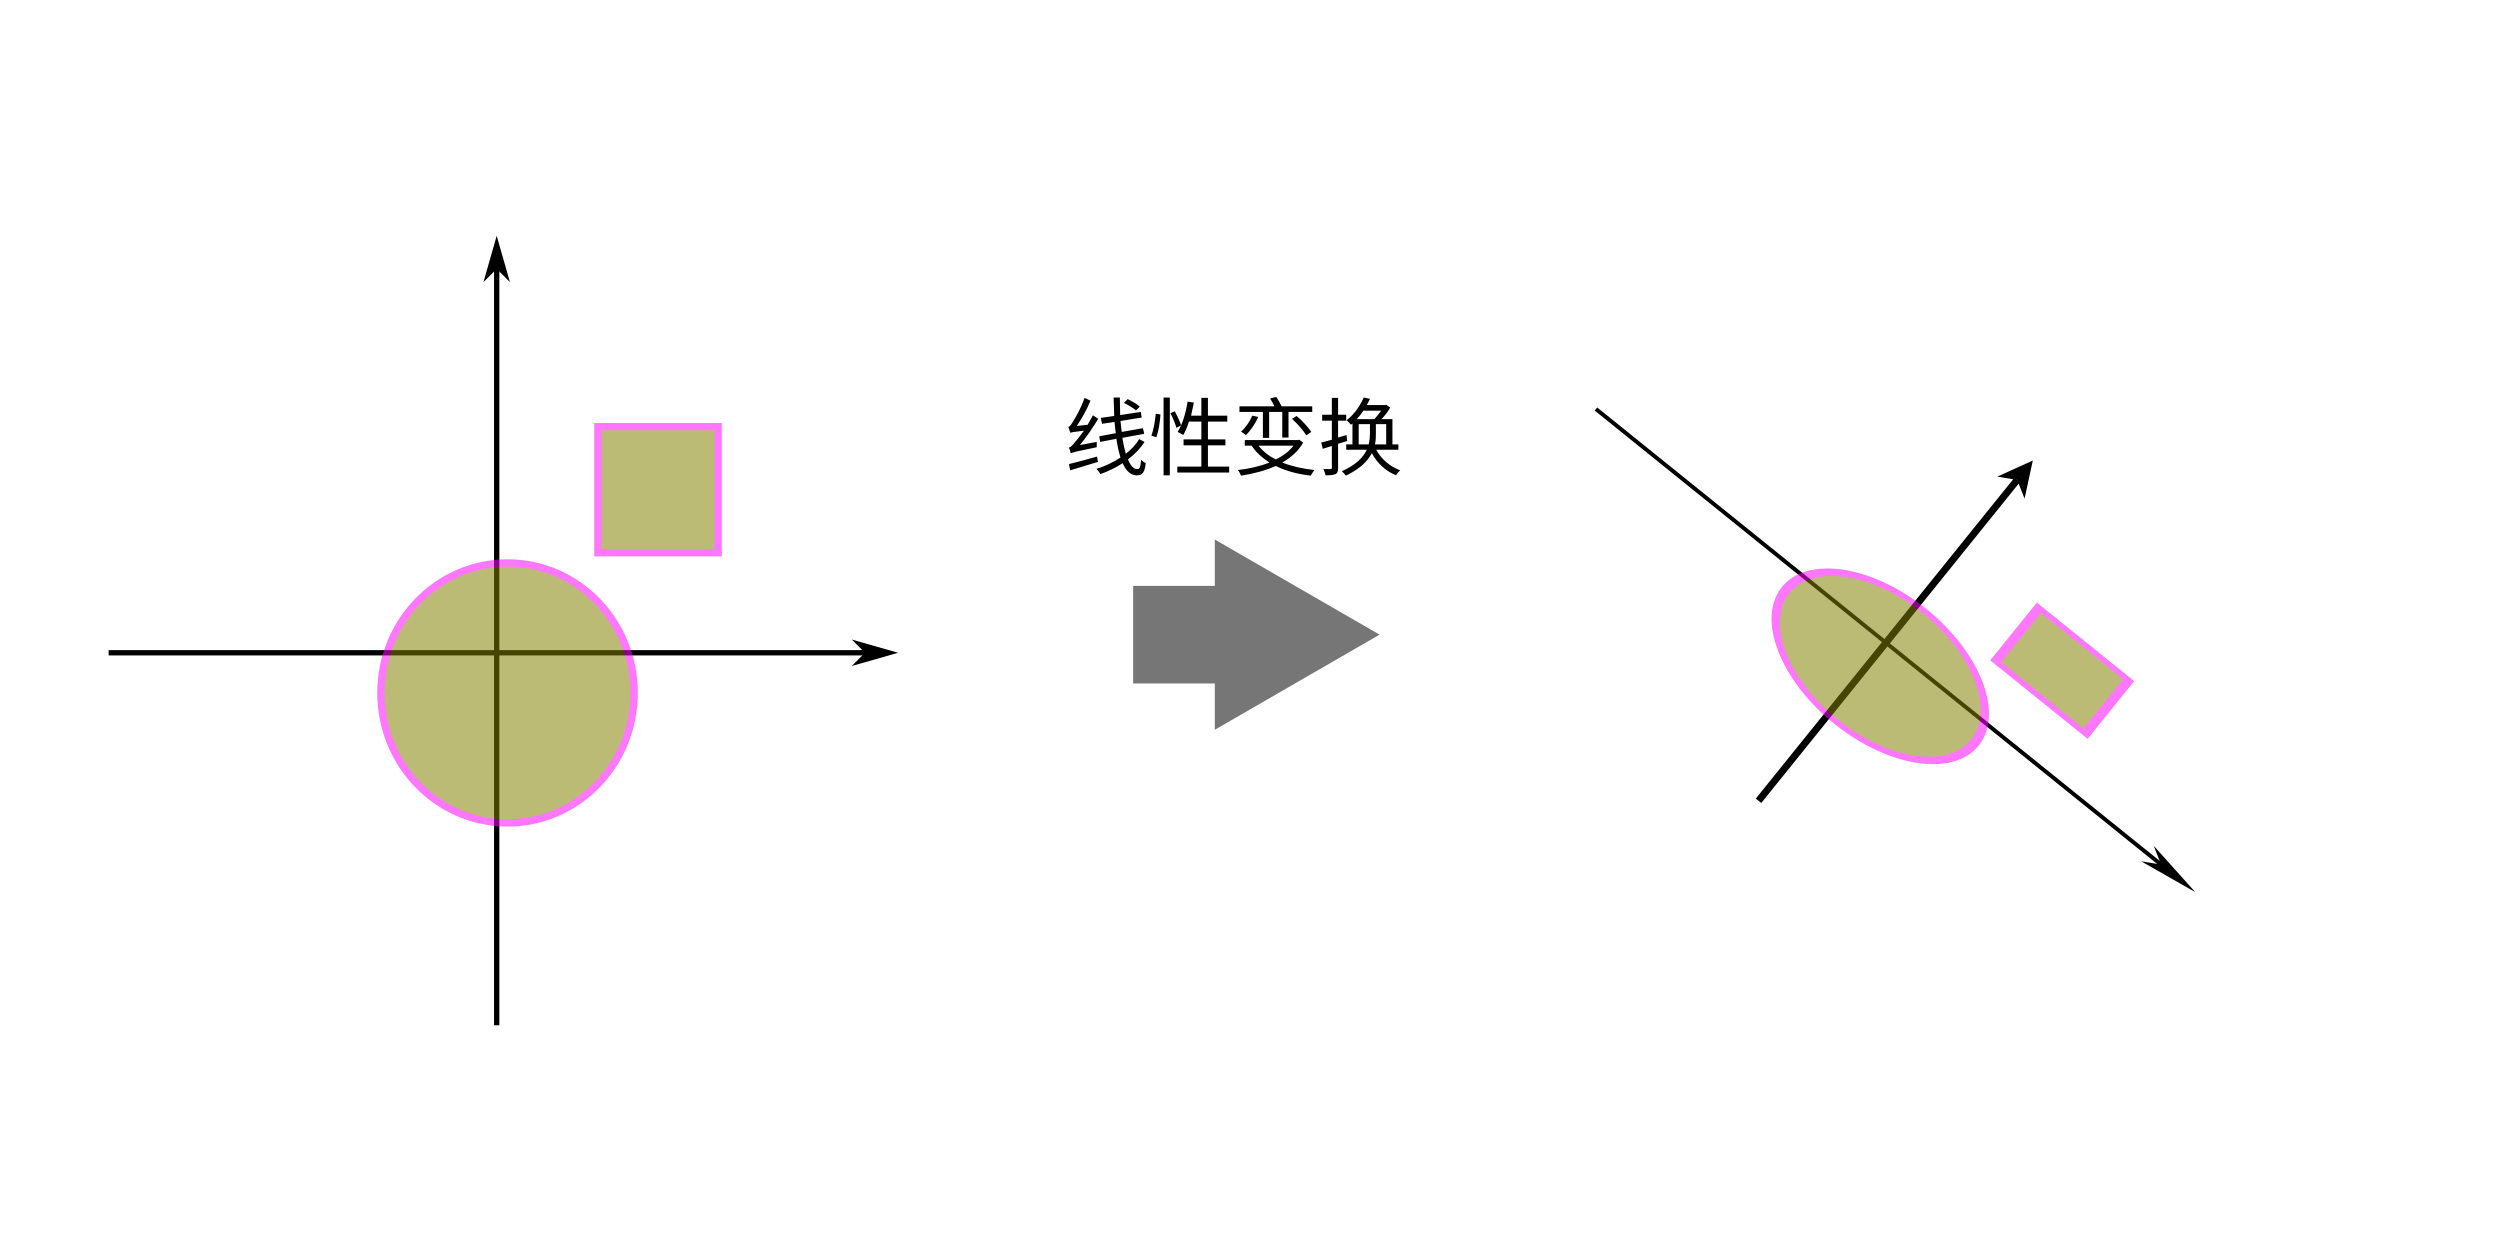
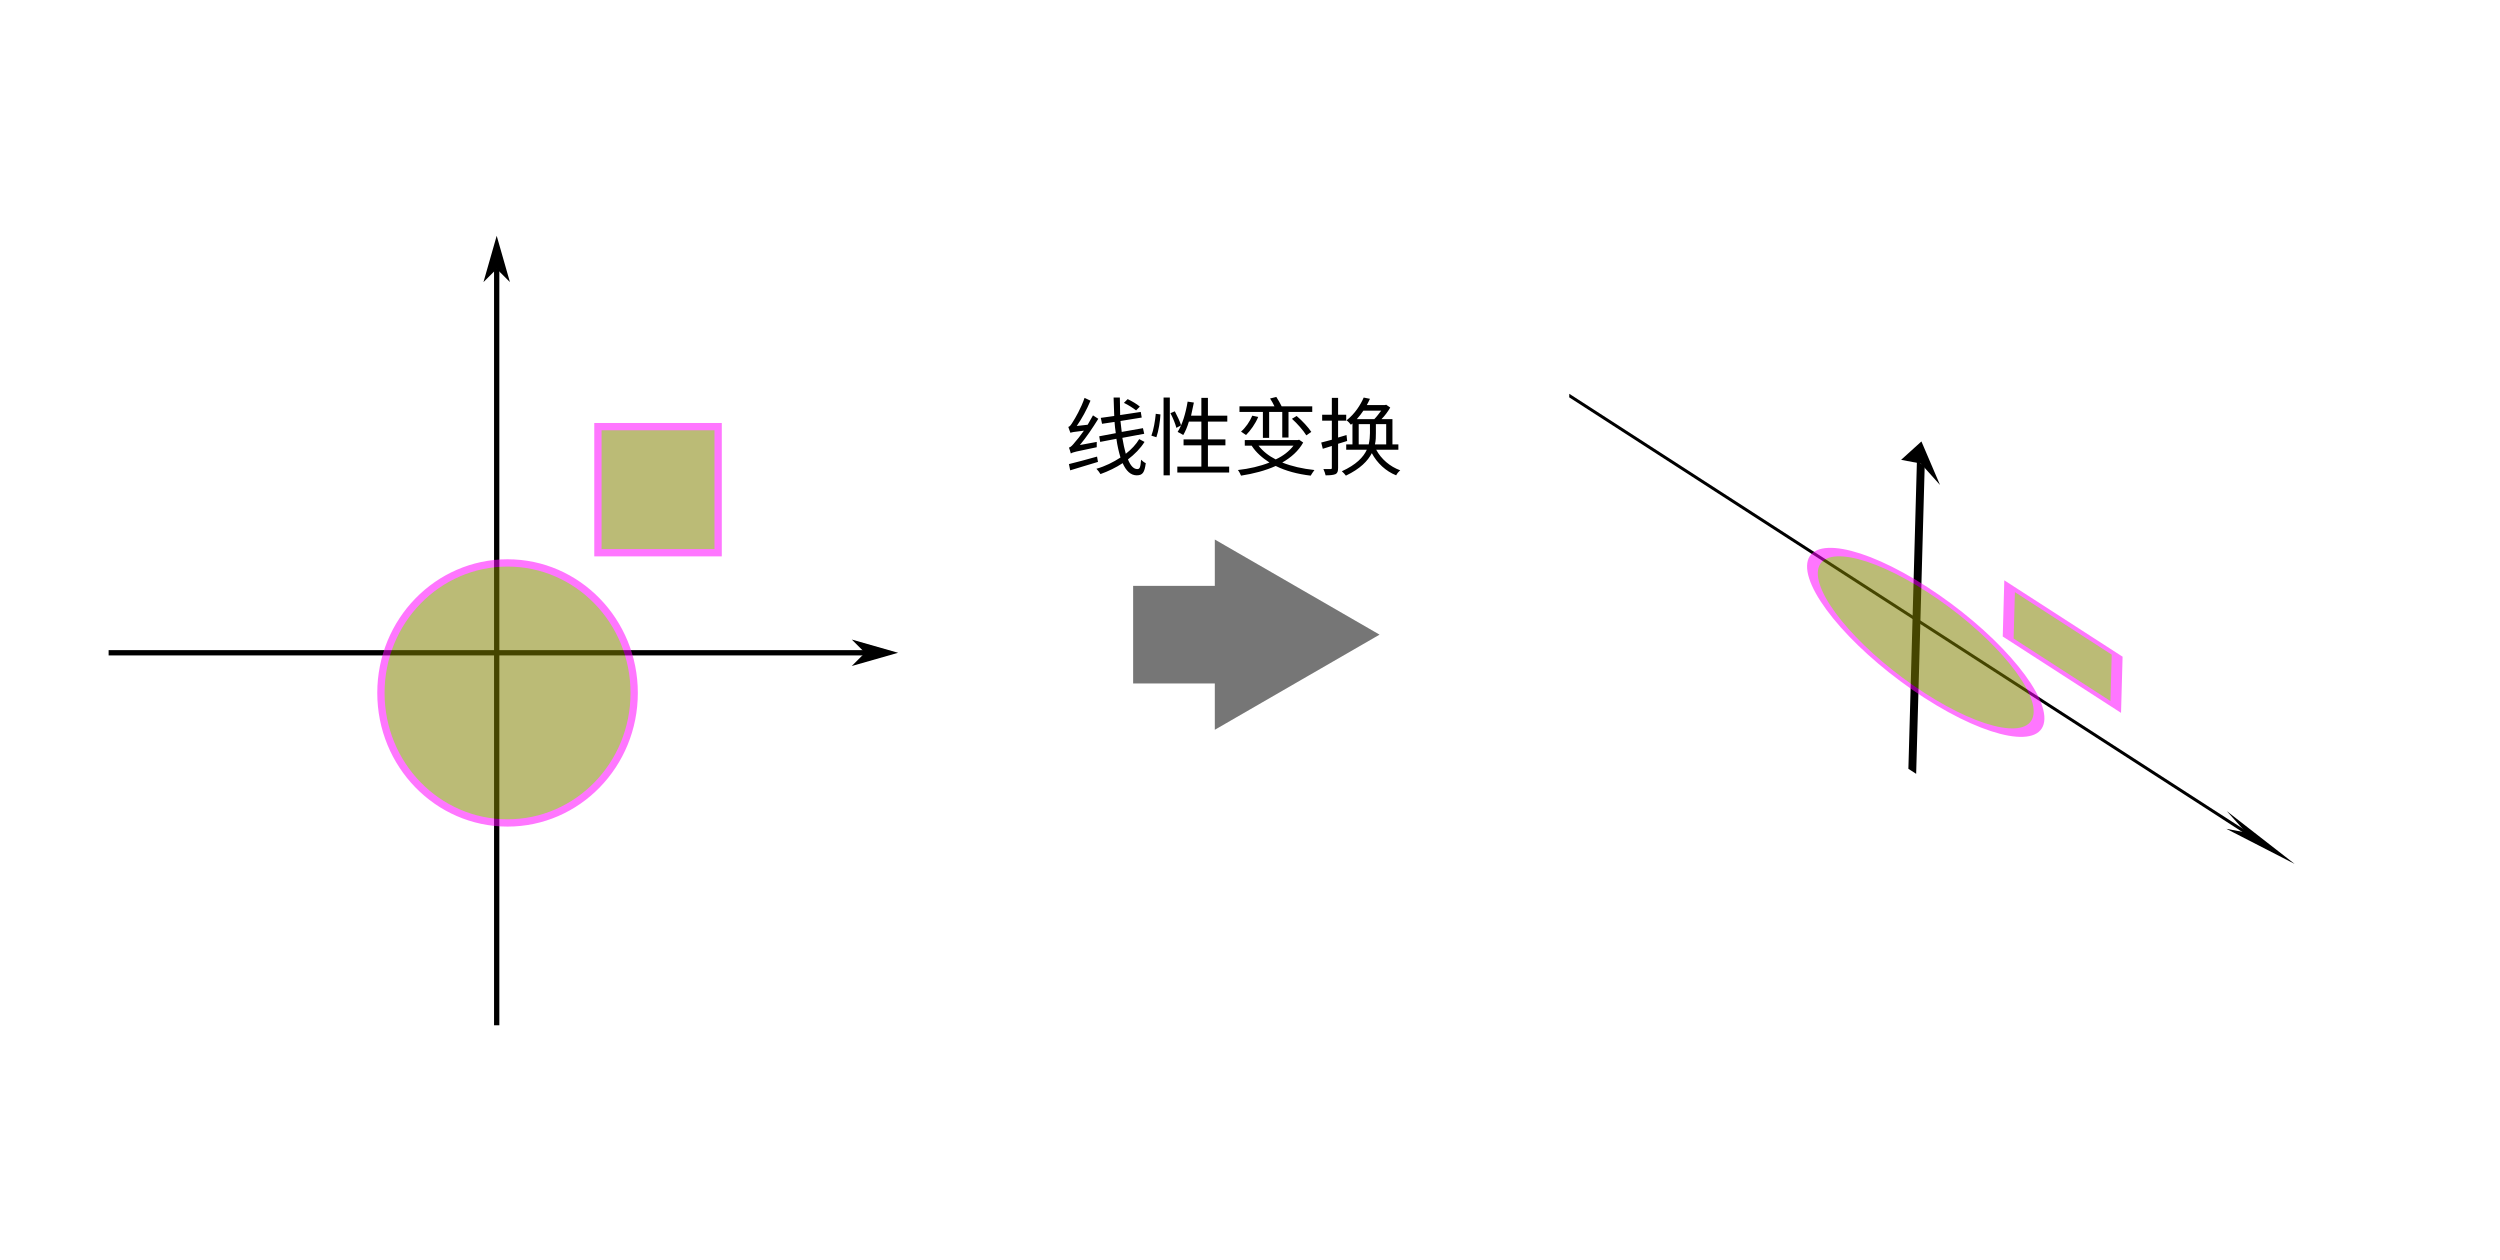
<svg xmlns="http://www.w3.org/2000/svg" width="125.066mm" height="63.024mm" viewBox="0 0 125.066 63.024" version="1.1" id="svg5">
  <defs id="defs2">
    <marker style="overflow:visible" id="Arrow1L" refX="0" refY="0" orient="auto-start-reverse" markerWidth="8.75" markerHeight="5" viewBox="0 0 8.75 5" preserveAspectRatio="xMidYMid">
      <path style="fill:context-stroke;fill-rule:evenodd;stroke:none" d="M 0,0 5,-5 -12.5,0 5,5 Z" id="arrow1L" transform="scale(-0.5)" />
    </marker>
    <marker style="overflow:visible" id="Arrow1L-36" refX="0" refY="0" orient="auto-start-reverse" markerWidth="8.75" markerHeight="5" viewBox="0 0 8.75 5" preserveAspectRatio="xMidYMid">
      <path style="fill:context-stroke;fill-rule:evenodd;stroke:none" d="M 0,0 5,-5 -12.5,0 5,5 Z" id="arrow1L-75" transform="scale(-0.5)" />
    </marker>
    <marker style="overflow:visible" id="Arrow1L-5" refX="0" refY="0" orient="auto-start-reverse" markerWidth="8.75" markerHeight="5" viewBox="0 0 8.75 5" preserveAspectRatio="xMidYMid">
      <path style="fill:context-stroke;fill-rule:evenodd;stroke:none" d="M 0,0 5,-5 -12.5,0 5,5 Z" id="arrow1L-6" transform="scale(-0.5)" />
    </marker>
    <marker style="overflow:visible" id="Arrow1L-36-2" refX="0" refY="0" orient="auto-start-reverse" markerWidth="8.75" markerHeight="5" viewBox="0 0 8.75 5" preserveAspectRatio="xMidYMid">
      <path style="fill:context-stroke;fill-rule:evenodd;stroke:none" d="M 0,0 5,-5 -12.5,0 5,5 Z" id="arrow1L-75-9" transform="scale(-0.5)" />
    </marker>
  </defs>
  <g id="layer1" transform="translate(-56.81403,-45.09199)">
    <g id="g1673">
      <path style="fill:none;stroke:#000000;stroke-width:0.265px;stroke-linecap:butt;stroke-linejoin:miter;stroke-opacity:1;marker-end:url(#Arrow1L)" d="M 62.248,77.748 H 100.087" id="path672" />
      <path style="fill:none;stroke:#000000;stroke-width:0.265px;stroke-linecap:butt;stroke-linejoin:miter;stroke-opacity:1;marker-end:url(#Arrow1L-36)" d="M 81.662,96.383 V 58.544" id="path672-3" />
      <rect style="opacity:0.537;fill:#808000;stroke:#ff00ff;stroke-width:0.365;stroke-miterlimit:3.9;stop-color:#000000" id="rect1595" width="6.014" height="6.308" x="86.726" y="66.435" />
      <ellipse style="opacity:0.537;fill:#808000;stroke:#ff00ff;stroke-width:0.365;stroke-miterlimit:3.9;stop-color:#000000" id="path1665" cx="82.205" cy="79.757" rx="6.335" ry="6.504" />
    </g>
-     <g id="g1673-1" transform="matrix(0.7471895,0.6022738,-0.3419467,0.424224,116.728,-4.918795)" style="stroke-width:1.383">
-       <path style="fill:none;stroke:#000000;stroke-width:0.366px;stroke-linecap:butt;stroke-linejoin:miter;stroke-opacity:1;marker-end:url(#Arrow1L-5)" d="M 62.248,77.748 H 100.087" id="path672-2" />
-       <path style="fill:none;stroke:#000000;stroke-width:0.366px;stroke-linecap:butt;stroke-linejoin:miter;stroke-opacity:1;marker-end:url(#Arrow1L-36-2)" d="M 81.662,96.383 V 58.544" id="path672-3-7" />
-       <rect style="opacity:0.537;fill:#808000;stroke:#ff00ff;stroke-width:0.505;stroke-miterlimit:3.9;stop-color:#000000" id="rect1595-0" width="6.014" height="6.308" x="86.726" y="66.435" />
-       <ellipse style="opacity:0.537;fill:#808000;stroke:#ff00ff;stroke-width:0.505;stroke-miterlimit:3.9;stop-color:#000000" id="path1665-9" cx="82.205" cy="79.757" rx="6.335" ry="6.504" />
+     <g id="g1673-1" transform="matrix(0.8947099,0.5776878,-0.01128322,0.4069063,80.50193,-2.715195)" style="stroke-width:1.643">
+       <path style="fill:none;stroke:#000000;stroke-width:0.435px;stroke-linecap:butt;stroke-linejoin:miter;stroke-opacity:1;marker-end:url(#Arrow1L-5)" d="M 62.248,77.748 H 100.087" id="path672-2" />
+       <path style="fill:none;stroke:#000000;stroke-width:0.435px;stroke-linecap:butt;stroke-linejoin:miter;stroke-opacity:1;marker-end:url(#Arrow1L-36-2)" d="M 81.662,96.383 V 58.544" id="path672-3-7" />
+       <rect style="opacity:0.537;fill:#808000;stroke:#ff00ff;stroke-width:0.6;stroke-miterlimit:3.9;stop-color:#000000" id="rect1595-0" width="6.014" height="6.308" x="86.726" y="66.435" />
+       <ellipse style="opacity:0.537;fill:#808000;stroke:#ff00ff;stroke-width:0.6;stroke-miterlimit:3.9;stop-color:#000000" id="path1665-9" cx="82.205" cy="79.757" rx="6.335" ry="6.504" />
    </g>
    <path id="rect1840" style="opacity:0.537;fill:#000000;stroke:#000000;stroke-width:0.365;stroke-miterlimit:3.9;stop-color:#000000" d="m 117.769,72.399 v 2.183 h -4.086 v 4.519 h 4.086 v 2.183 l 3.847,-2.222 3.847,-2.221 -3.847,-2.221 z" />
    <text xml:space="preserve" style="font-size:4.233px;line-height:1.25;font-family:sans-serif;stroke-width:0.265" x="110.055" y="68.545" id="text2029">
      <tspan id="tspan2027" style="stroke-width:0.265" x="110.055" y="68.545">线性变换</tspan>
    </text>
  </g>
</svg>
